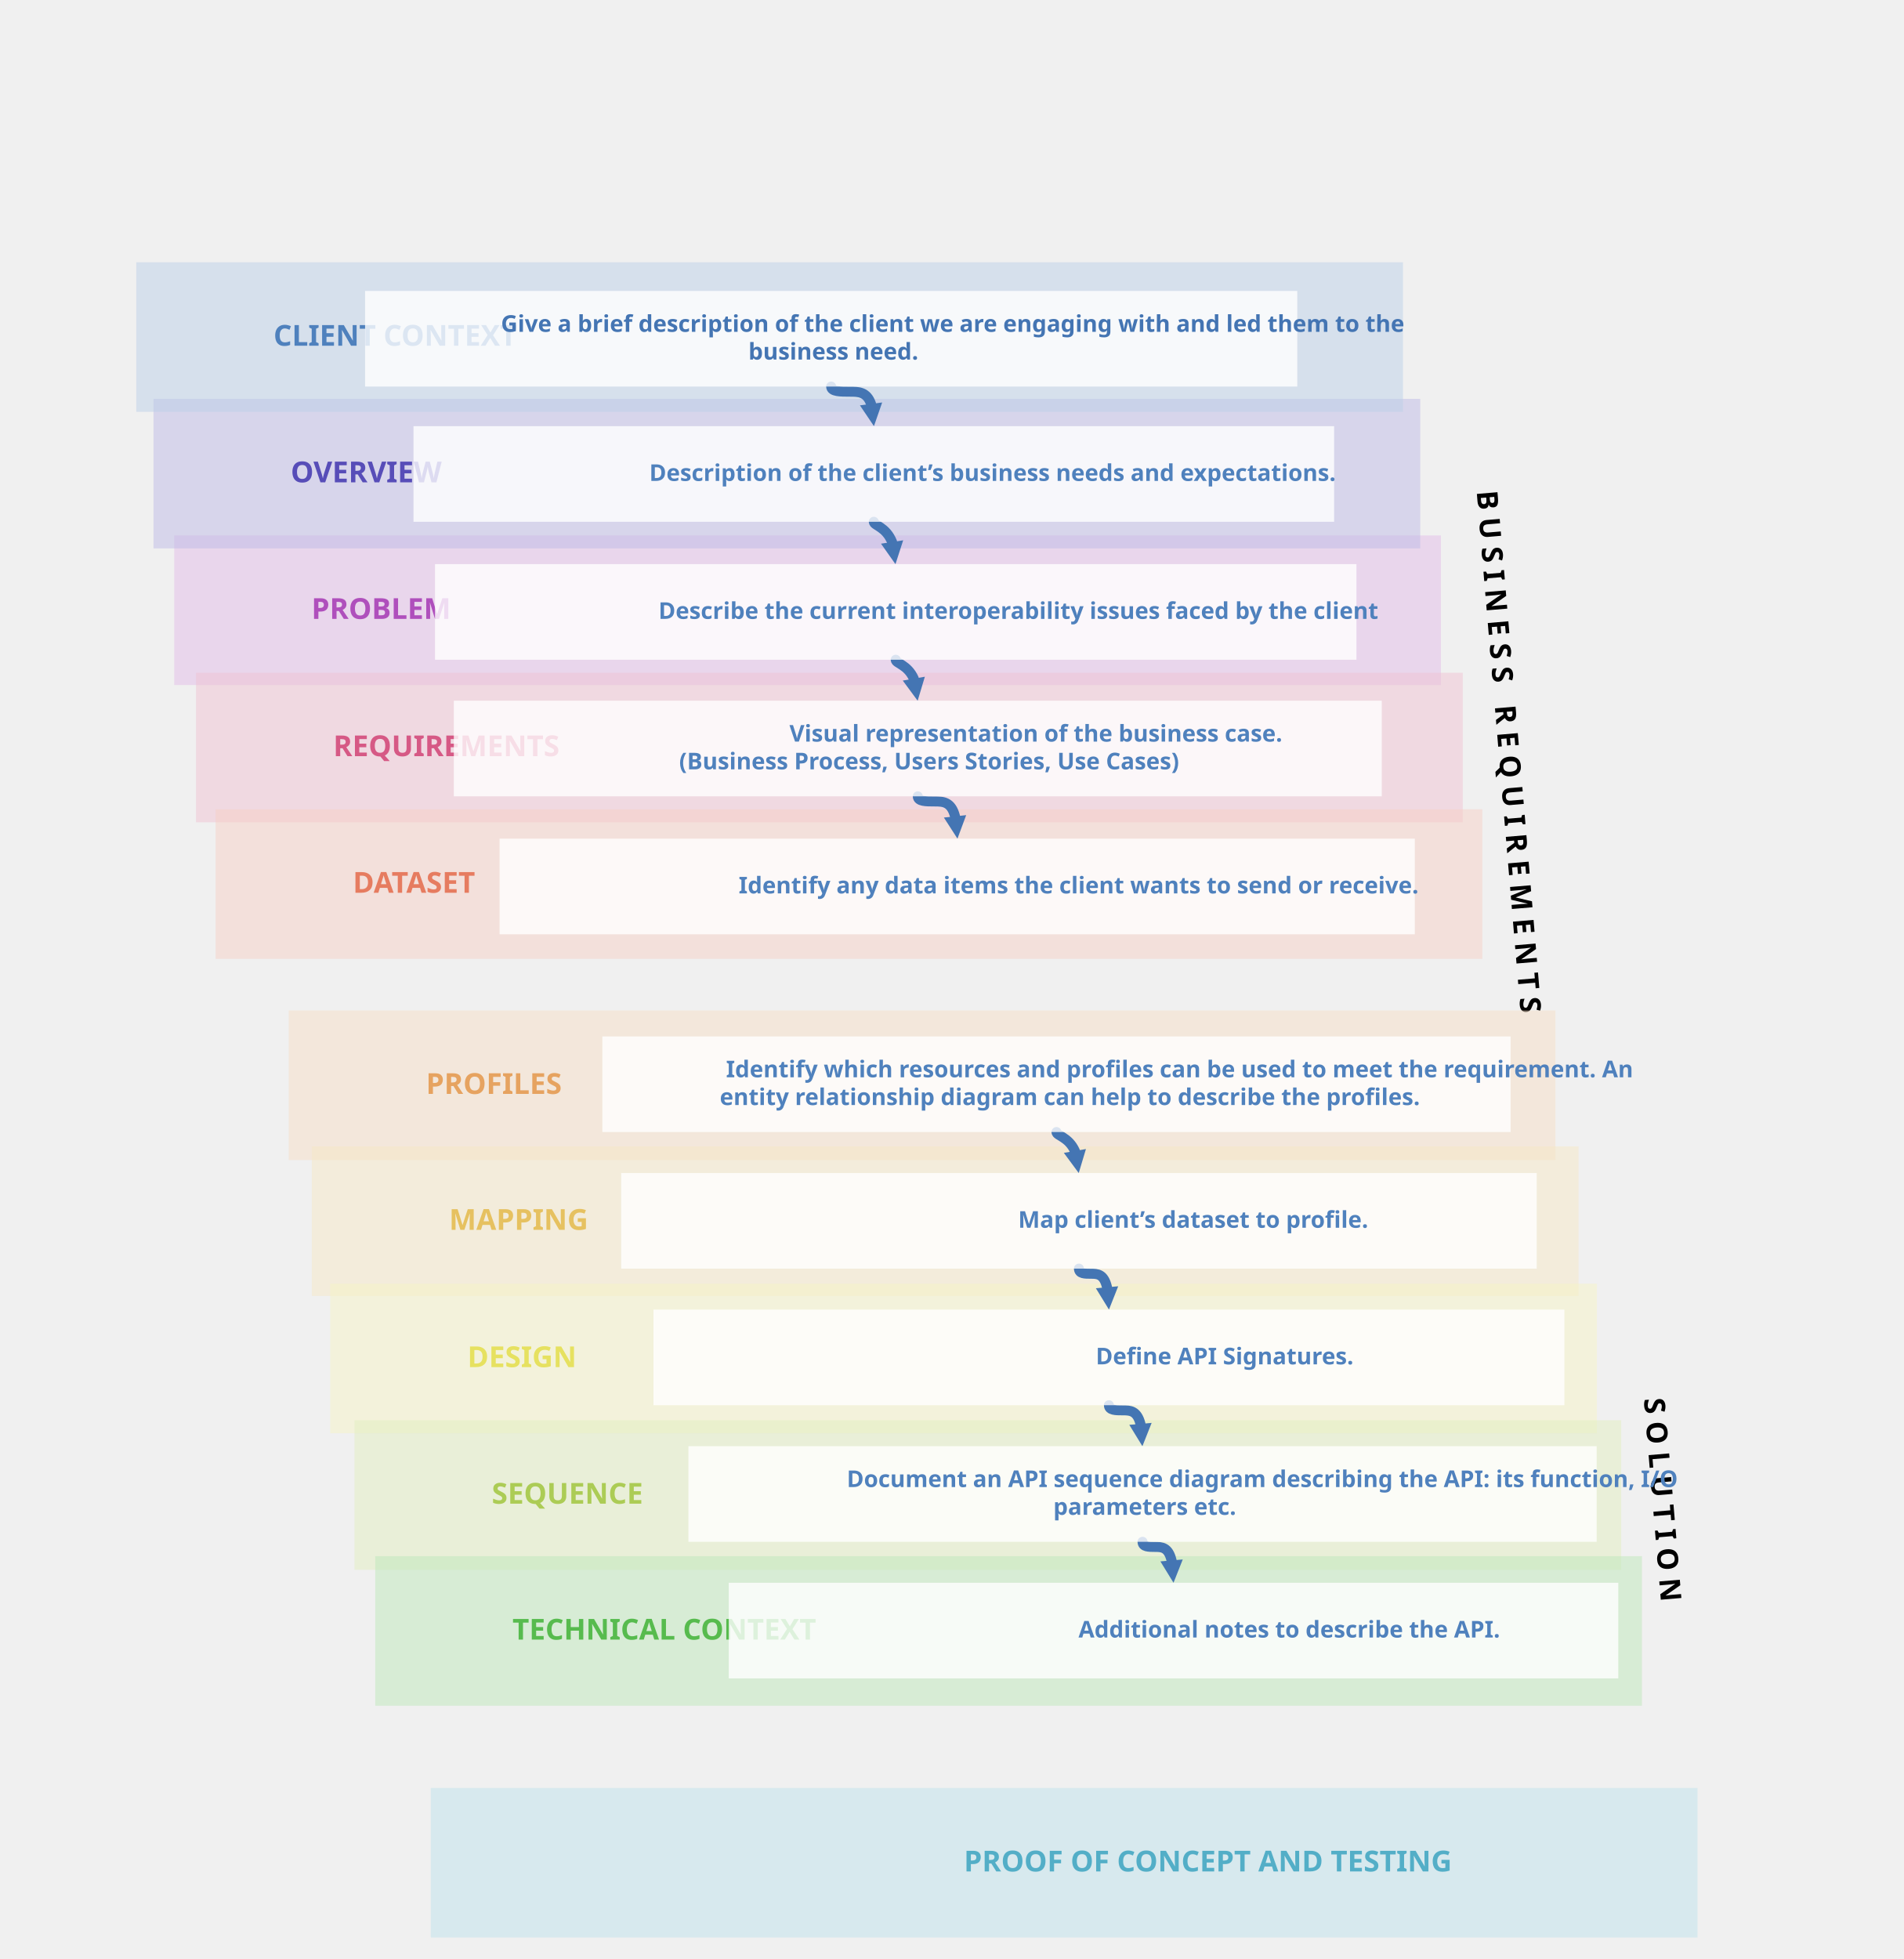
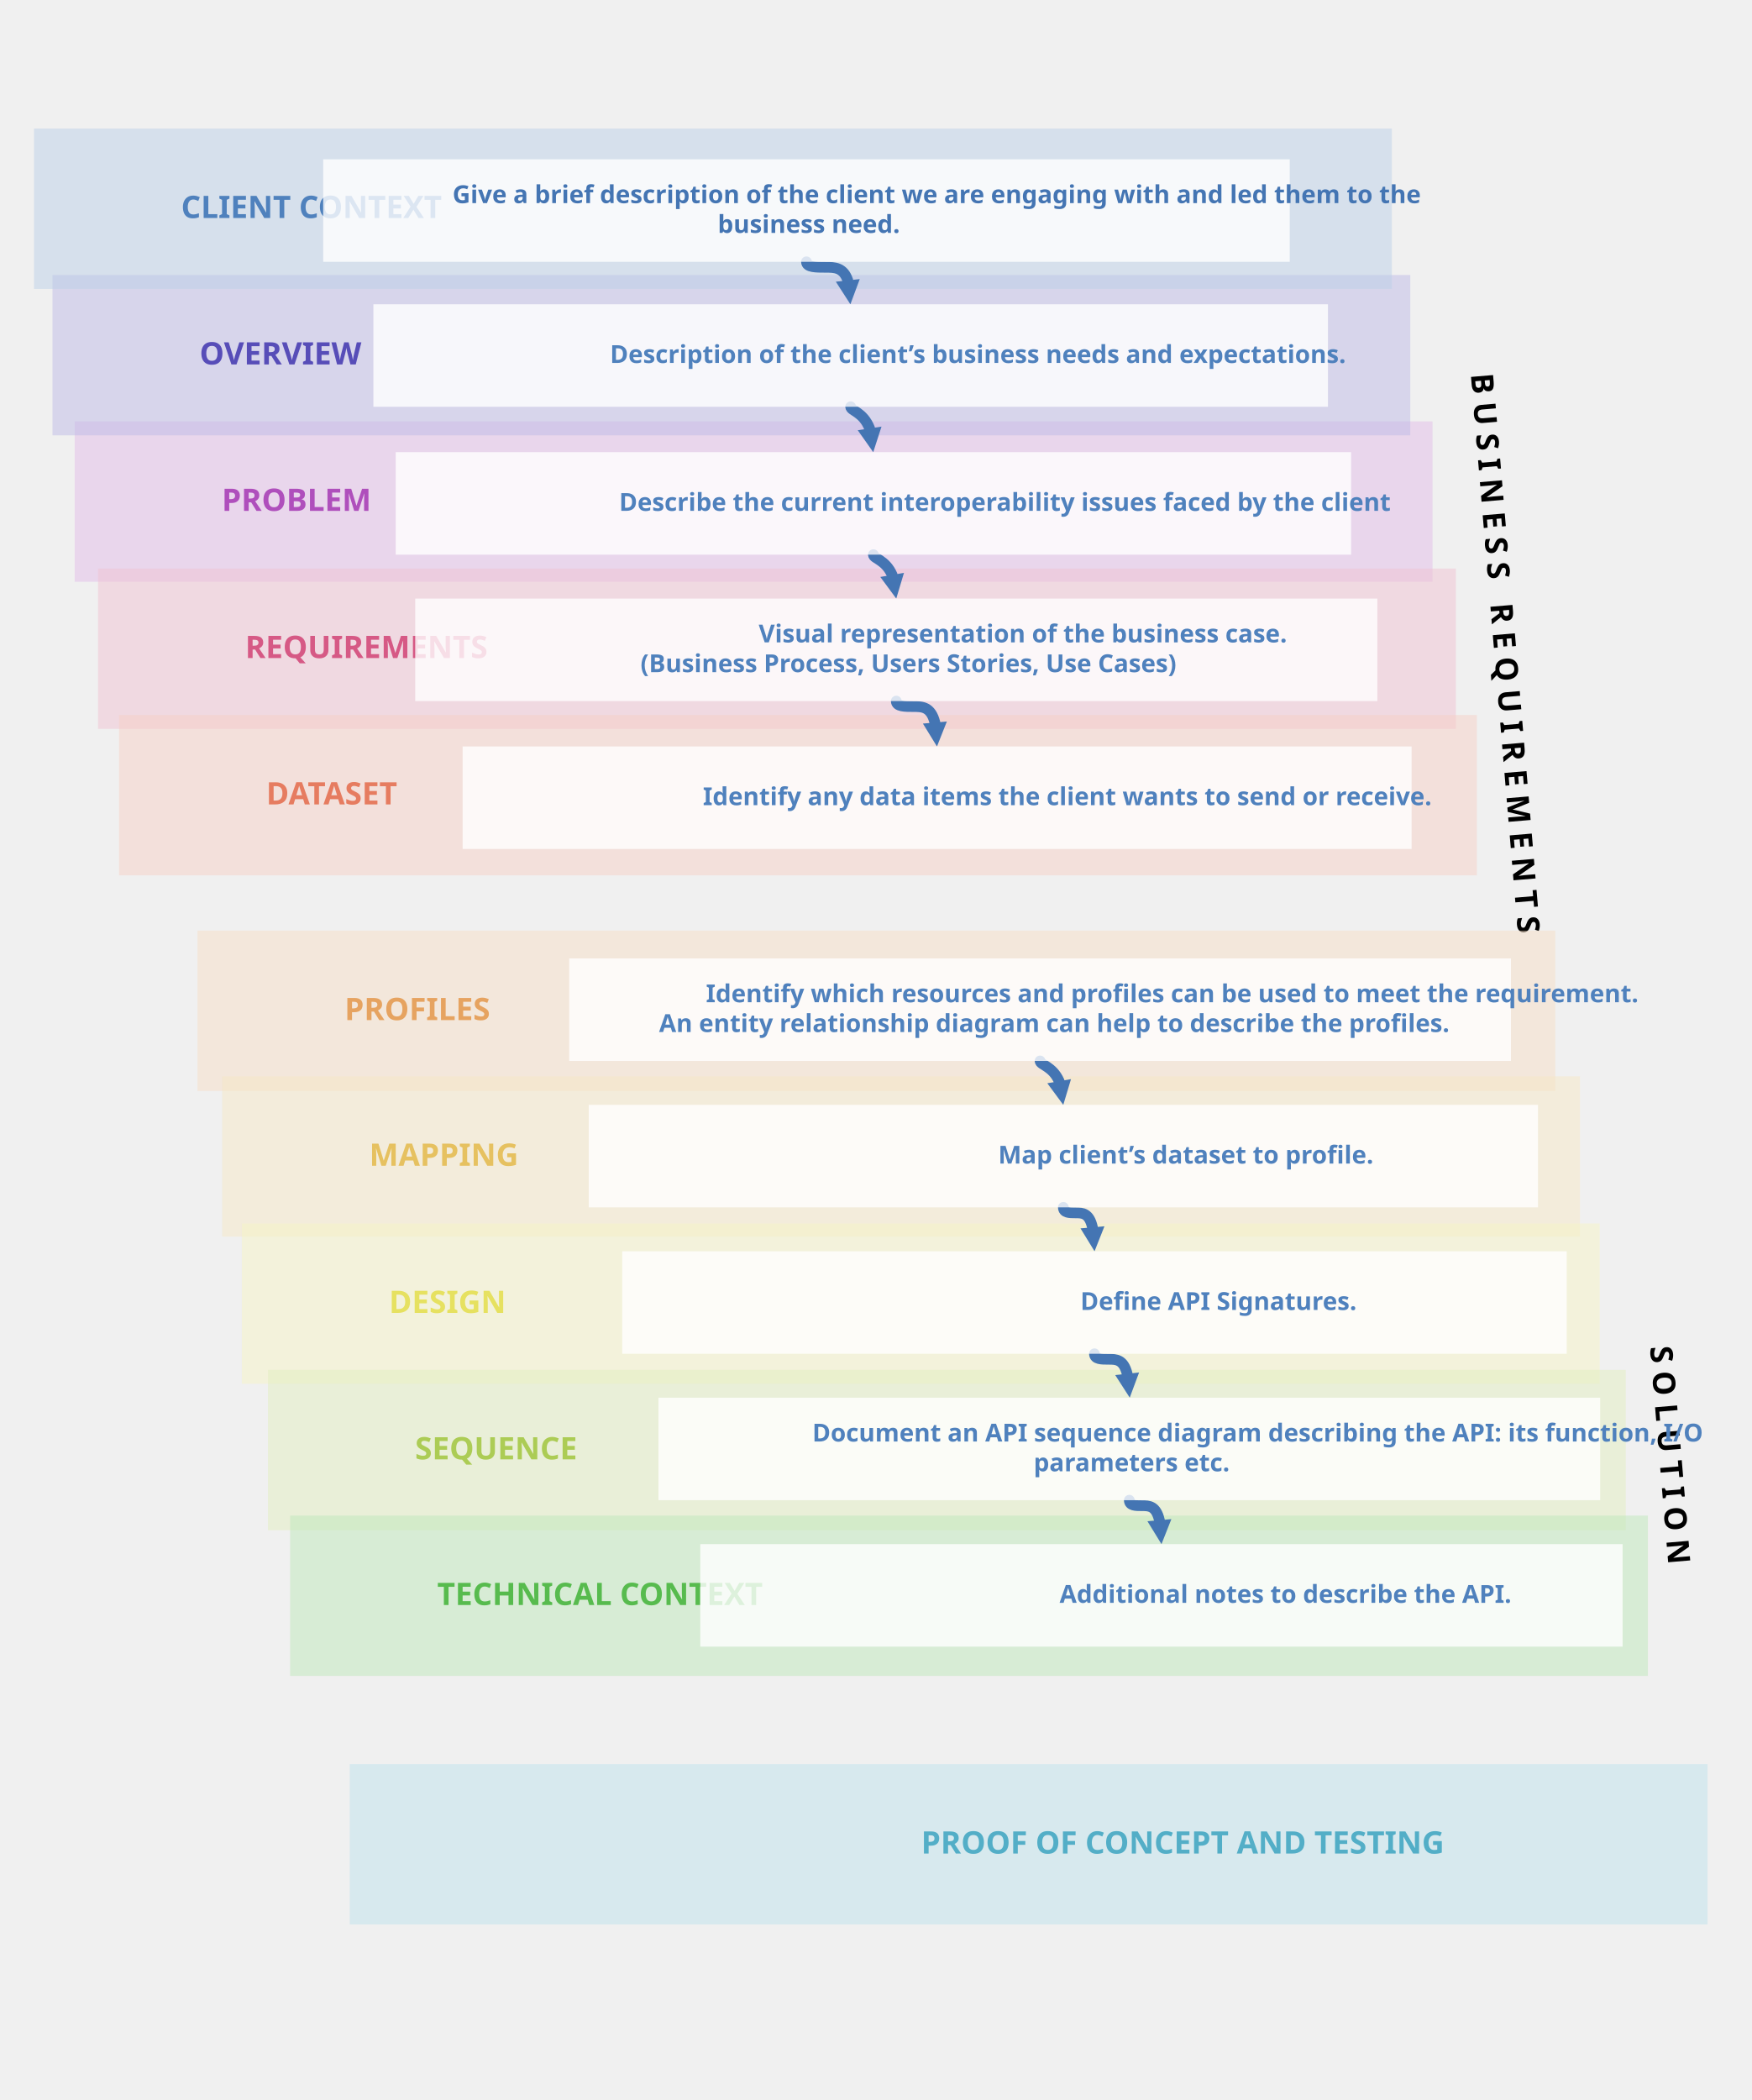
- <svg xmlns="http://www.w3.org/2000/svg" xmlns:ns1="http://schemas.microsoft.com/visio/2003/SVGExtensions/" xmlns:xlink="http://www.w3.org/1999/xlink" width="54.874in" height="56.465in" viewBox="0 0 3950.93 4065.45" xml:space="preserve" color-interpolation-filters="sRGB" class="st31">
+ <svg xmlns="http://www.w3.org/2000/svg" xmlns:ns1="http://schemas.microsoft.com/visio/2003/SVGExtensions/" xmlns:xlink="http://www.w3.org/1999/xlink" width="47.106in" height="56.465in" viewBox="0 0 3391.65 4065.45" xml:space="preserve" color-interpolation-filters="sRGB" class="st31">
  <ns1:documentProperties ns1:langID="2057" ns1:metric="true" ns1:viewMarkup="false">
    <ns1:userDefs>
      <ns1:ud ns1:nameU="msvNoAutoConnect" ns1:val="VT0(1):26" />
    </ns1:userDefs>
  </ns1:documentProperties>
  <style type="text/css">
	
		.st1 {fill:#bee2ec;fill-opacity:0.5;stroke:none;stroke-linecap:round;stroke-linejoin:round;stroke-width:0.24}
		.st2 {fill:#53aec7;font-family:Century Gothic;font-size:5em;font-weight:bold}
		.st3 {fill:#e3bce9;fill-opacity:0.5;stroke:none;stroke-linecap:round;stroke-linejoin:round;stroke-width:0.24}
		.st4 {fill:#af4fbc;font-family:Century Gothic;font-size:5em;font-weight:bold}
		.st5 {fill:#bfbae7;fill-opacity:0.5;stroke:none;stroke-linecap:round;stroke-linejoin:round;stroke-width:0.24}
		.st6 {fill:#574db8;font-family:Century Gothic;font-size:5em;font-weight:bold}
		.st7 {fill:#bcd0e9;fill-opacity:0.5;stroke:none;stroke-linecap:round;stroke-linejoin:round;stroke-width:0.24}
		.st8 {fill:#4f81bd;font-family:Century Gothic;font-size:5em;font-weight:bold}
		.st9 {marker-end:url(#mrkr4-18);stroke:#4475b3;stroke-linecap:round;stroke-linejoin:round;stroke-width:20.75}
		.st10 {fill:#4475b3;fill-opacity:1;stroke:#4475b3;stroke-opacity:1;stroke-width:0.892}
		.st11 {fill:#f1c2d3;fill-opacity:0.5;stroke:none;stroke-linecap:round;stroke-linejoin:round;stroke-width:0.24}
		.st12 {fill:#d65985;font-family:Century Gothic;font-size:5em;font-weight:bold}
		.st13 {fill:#f7d1c7;fill-opacity:0.5;stroke:none;stroke-linecap:round;stroke-linejoin:round;stroke-width:0.24}
		.st14 {fill:#e67c60;font-family:Century Gothic;font-size:5em;font-weight:bold}
		.st15 {fill:none;stroke:none;stroke-linecap:round;stroke-linejoin:round;stroke-width:0.75}
		.st16 {fill:#000000;font-family:Century Gothic;font-size:5em;font-weight:bold}
		.st17 {fill:#ffffff;fill-opacity:0.8;stroke:none;stroke-linecap:round;stroke-linejoin:round;stroke-width:0.24}
		.st18 {fill:#4475b3;font-family:Century Gothic;font-size:4em;font-weight:bold}
		.st19 {font-size:1em}
		.st20 {fill:#4f81bd;font-family:Century Gothic;font-size:4em;font-weight:bold}
		.st21 {fill:#f7dfc7;fill-opacity:0.5;stroke:none;stroke-linecap:round;stroke-linejoin:round;stroke-width:0.24}
		.st22 {fill:#e6a360;font-family:Century Gothic;font-size:5em;font-weight:bold}
		.st23 {fill:#f7e9c7;fill-opacity:0.5;stroke:none;stroke-linecap:round;stroke-linejoin:round;stroke-width:0.24}
		.st24 {fill:#e6c160;font-family:Century Gothic;font-size:5em;font-weight:bold}
		.st25 {fill:#f7f5c7;fill-opacity:0.5;stroke:none;stroke-linecap:round;stroke-linejoin:round;stroke-width:0.24}
		.st26 {fill:#e6e160;font-family:Century Gothic;font-size:5em;font-weight:bold}
		.st27 {fill:#e2eec0;fill-opacity:0.5;stroke:none;stroke-linecap:round;stroke-linejoin:round;stroke-width:0.24}
		.st28 {fill:#accc55;font-family:Century Gothic;font-size:5em;font-weight:bold}
		.st29 {fill:#bfe8bb;fill-opacity:0.5;stroke:none;stroke-linecap:round;stroke-linejoin:round;stroke-width:0.24}
		.st30 {fill:#57bb4e;font-family:Century Gothic;font-size:5em;font-weight:bold}
		.st31 {fill:none;fill-rule:evenodd;font-size:12px;overflow:visible;stroke-linecap:square;stroke-miterlimit:3}
	
	</style>
  <defs id="Markers">
    <g id="lend4">
      <path d="M 2 1 L 0 0 L 2 -1 L 2 1 " style="stroke:none" />
    </g>
    <marker id="mrkr4-18" class="st10" ns1:arrowType="4" ns1:arrowSize="2" ns1:setback="2.22046" refX="-2.22" orient="auto" markerUnits="strokeWidth" overflow="visible">
      <use xlink:href="#lend4" transform="scale(-1.121446,-1.121446) " />
    </marker>
  </defs>
  <g ns1:mID="0" ns1:index="1" ns1:groupContext="foregroundPage">
    <ns1:pageProperties ns1:drawingScale="0.0393701" ns1:pageScale="0.0393701" ns1:drawingUnits="24" ns1:shadowOffsetX="8.50394" ns1:shadowOffsetY="-8.50394" />
    <ns1:layer ns1:name="Connector" ns1:index="0" />
    <ns1:layer ns1:name="SwimLanes" ns1:index="1" />
-     <g id="shape240-1" ns1:mID="240" ns1:groupContext="shape" ns1:layerMember="1" transform="translate(894.132,-44.5039)">
+     <g id="shape240-1" ns1:mID="240" ns1:groupContext="shape" ns1:layerMember="1" transform="translate(677.161,-339.876)">
      <ns1:userDefs>
        <ns1:ud ns1:nameU="visVersion" ns1:val="VT0(15):26" />
      </ns1:userDefs>
      <ns1:textBlock ns1:margins="rect(4,4,4,4)" ns1:tabSpace="42.5197" />
      <ns1:textRect cx="1314.5" cy="3910.25" width="2629.01" height="310.394" />
      <rect x="0" y="3755.06" width="2629" height="310.394" class="st1" />
      <text x="825.6" y="3928.25" class="st2" ns1:langID="2057">
        <ns1:paragraph ns1:horizAlign="1" />
        <ns1:tabList />PROOF OF CONCEPT AND TESTING</text>
    </g>
-     <g id="shape222-4" ns1:mID="222" ns1:groupContext="shape" ns1:layerMember="1" transform="translate(361.563,-2643.87)">
+     <g id="shape222-4" ns1:mID="222" ns1:groupContext="shape" ns1:layerMember="1" transform="translate(144.592,-2939.25)">
      <ns1:userDefs>
        <ns1:ud ns1:nameU="visVersion" ns1:val="VT0(15):26" />
      </ns1:userDefs>
      <ns1:textBlock ns1:margins="rect(4,4,4,4)" ns1:tabSpace="42.5197" />
      <ns1:textRect cx="1314.5" cy="3910.25" width="2629.01" height="310.394" />
      <rect x="0" y="3755.06" width="2629" height="310.394" class="st3" />
      <text x="4" y="3928.25" class="st4" ns1:langID="2057">
        <ns1:paragraph />
        <ns1:tabList />PROBLEM</text>
    </g>
-     <g id="shape214-7" ns1:mID="214" ns1:groupContext="shape" ns1:layerMember="1" transform="translate(318.588,-2927.34)">
+     <g id="shape214-7" ns1:mID="214" ns1:groupContext="shape" ns1:layerMember="1" transform="translate(101.617,-3222.71)">
      <ns1:userDefs>
        <ns1:ud ns1:nameU="visVersion" ns1:val="VT0(15):26" />
      </ns1:userDefs>
      <ns1:textBlock ns1:margins="rect(4,4,4,4)" ns1:tabSpace="42.5197" />
      <ns1:textRect cx="1314.5" cy="3910.25" width="2629.01" height="310.394" />
      <rect x="0" y="3755.06" width="2629" height="310.394" class="st5" />
      <text x="4" y="3928.25" class="st6" ns1:langID="2057">
        <ns1:paragraph />
        <ns1:tabList />OVERVIEW</text>
    </g>
-     <g id="shape208-10" ns1:mID="208" ns1:groupContext="shape" ns1:layerMember="1" transform="translate(282.865,-3210.8)">
+     <g id="shape208-10" ns1:mID="208" ns1:groupContext="shape" ns1:layerMember="1" transform="translate(65.8938,-3506.17)">
      <ns1:userDefs>
        <ns1:ud ns1:nameU="visVersion" ns1:val="VT0(15):26" />
      </ns1:userDefs>
      <ns1:textBlock ns1:margins="rect(4,4,4,4)" ns1:tabSpace="42.5197" />
      <ns1:textRect cx="1314.5" cy="3910.25" width="2629.01" height="310.394" />
      <rect x="0" y="3755.06" width="2629" height="310.394" class="st7" />
      <text x="4" y="3928.25" class="st8" ns1:langID="2057">
        <ns1:paragraph />
        <ns1:tabList />CLIENT CONTEXT</text>
    </g>
-     <g id="shape29-13" ns1:mID="29" ns1:groupContext="shape" ns1:layerMember="0" transform="translate(1725.05,-3263.24)">
-       <path d="M0 4065.45 C0 4076.08 19.43 4076.08 38.87 4076.08 C56.43 4076.08 74 4076.08 82.76 4101.47 L82.82 4101.93" class="st9" />
-     </g>
-     <g id="shape233-19" ns1:mID="233" ns1:groupContext="shape" ns1:layerMember="1" transform="translate(406.848,-2358.99)">
+     <g id="shape29-13" ns1:mID="29" ns1:groupContext="shape" ns1:layerMember="0" transform="translate(1561.49,-3558.62)">
+       <path d="M0 4065.45 C0 4076.08 18.66 4076.08 37.32 4076.08 C54.41 4076.08 71.49 4076.08 80.02 4101.45 L80.07 4101.91" class="st9" />
+     </g>
+     <g id="shape233-19" ns1:mID="233" ns1:groupContext="shape" ns1:layerMember="1" transform="translate(189.877,-2654.36)">
      <ns1:userDefs>
        <ns1:ud ns1:nameU="visVersion" ns1:val="VT0(15):26" />
      </ns1:userDefs>
      <ns1:textBlock ns1:margins="rect(4,4,4,4)" ns1:tabSpace="42.5197" />
      <ns1:textRect cx="1314.5" cy="3910.25" width="2629.01" height="310.394" />
      <rect x="0" y="3755.06" width="2629" height="310.394" class="st11" />
      <text x="4" y="3928.25" class="st12" ns1:langID="2057">
        <ns1:paragraph />
        <ns1:tabList />REQUIREMENTS</text>
    </g>
-     <g id="shape234-22" ns1:mID="234" ns1:groupContext="shape" ns1:layerMember="1" transform="translate(447.513,-2075.53)">
+     <g id="shape234-22" ns1:mID="234" ns1:groupContext="shape" ns1:layerMember="1" transform="translate(230.542,-2370.9)">
      <ns1:userDefs>
        <ns1:ud ns1:nameU="visVersion" ns1:val="VT0(15):26" />
      </ns1:userDefs>
      <ns1:textBlock ns1:margins="rect(4,4,4,4)" ns1:tabSpace="42.5197" />
      <ns1:textRect cx="1314.5" cy="3910.25" width="2629.01" height="310.394" />
      <rect x="0" y="3755.06" width="2629" height="310.394" class="st13" />
      <text x="4" y="3928.25" class="st14" ns1:langID="2057">
        <ns1:paragraph />
        <ns1:tabList />DATASET</text>
    </g>
-     <g id="shape252-25" ns1:mID="252" ns1:groupContext="shape" transform="translate(6985.73,197.371) rotate(85.175)">
+     <g id="shape252-25" ns1:mID="252" ns1:groupContext="shape" transform="translate(6768.76,-98.0003) rotate(85.175)">
      <ns1:textBlock ns1:margins="rect(4,4,4,4)" ns1:tabSpace="42.5197" />
      <ns1:textRect cx="726.427" cy="3958.27" width="1452.86" height="214.358" />
      <rect x="0" y="3851.09" width="1452.85" height="214.358" class="st15" />
      <text x="208.78" y="3976.27" class="st16" ns1:langID="2057">
        <ns1:paragraph ns1:horizAlign="1" />
        <ns1:tabList />B U S I N E S S   R E Q U I R E M E N T S</text>
    </g>
-     <g id="shape257-28" ns1:mID="257" ns1:groupContext="shape" ns1:layerMember="0" transform="translate(1813.55,-2982.61)">
-       <path d="M0 4065.45 C0 4073.33 25.01 4075.37 37.94 4107.4 L38.01 4107.86" class="st9" />
-     </g>
-     <g id="shape259-33" ns1:mID="259" ns1:groupContext="shape" ns1:layerMember="0" transform="translate(1859.03,-2696.31)">
-       <path d="M0 4065.45 C0 4073.2 24.34 4075.3 37.54 4104.69 L37.62 4105.15" class="st9" />
-     </g>
-     <g id="shape261-38" ns1:mID="261" ns1:groupContext="shape" ns1:layerMember="0" transform="translate(1904.83,-2412.85)">
-       <path d="M0 4065.45 C0 4076.08 17.29 4076.08 34.58 4076.08 C51.97 4076.08 69.35 4076.08 77.29 4107 L77.34 4107.46" class="st9" />
-     </g>
-     <g id="shape255-43" ns1:mID="255" ns1:groupContext="shape" transform="translate(757.701,-3263.24)">
+     <g id="shape257-28" ns1:mID="257" ns1:groupContext="shape" ns1:layerMember="0" transform="translate(1647.1,-3277.99)">
+       <path d="M0 4065.45 C0 4073.33 24.17 4075.37 36.68 4107.36 L36.75 4107.82" class="st9" />
+     </g>
+     <g id="shape259-33" ns1:mID="259" ns1:groupContext="shape" ns1:layerMember="0" transform="translate(1691.09,-2991.69)">
+       <path d="M0 4065.45 C0 4073.19 23.52 4075.3 36.29 4104.64 L36.37 4105.1" class="st9" />
+     </g>
+     <g id="shape261-38" ns1:mID="261" ns1:groupContext="shape" ns1:layerMember="0" transform="translate(1735.4,-2708.22)">
+       <path d="M0 4065.45 C-0 4076.08 16.58 4076.08 33.16 4076.08 C50.08 4076.08 67 4076.08 74.74 4106.99 L74.78 4107.45" class="st9" />
+     </g>
+     <g id="shape255-43" ns1:mID="255" ns1:groupContext="shape" transform="translate(625.769,-3558.62)">
      <ns1:userDefs>
        <ns1:ud ns1:nameU="visVersion" ns1:val="VT0(15):26" />
      </ns1:userDefs>
      <ns1:textBlock ns1:margins="rect(22,22,22,22)" ns1:tabSpace="42.5197" />
-       <ns1:textRect cx="967.353" cy="3966.24" width="1934.71" height="198.425" />
-       <rect x="0" y="3867.02" width="1934.71" height="198.425" class="st17" />
-       <text x="57.36" y="3951.84" class="st18" ns1:langID="2057">
-         <ns1:paragraph ns1:horizAlign="1" />
-         <ns1:tabList />Give a brief description of the client we are engaging with and led them to the <tspan x="795.51" dy="1.2em" class="st19">business need.</tspan>
+       <ns1:textRect cx="935.725" cy="3966.24" width="1871.46" height="198.425" />
+       <rect x="0" y="3867.02" width="1871.45" height="198.425" class="st17" />
+       <text x="25.73" y="3951.84" class="st18" ns1:langID="2057">
+         <ns1:paragraph ns1:horizAlign="1" />
+         <ns1:tabList />Give a brief description of the client we are engaging with and led them to the <tspan x="763.88" dy="1.2em" class="st19">business need.</tspan>
      </text>
    </g>
-     <g id="shape256-47" ns1:mID="256" ns1:groupContext="shape" transform="translate(858.18,-2982.61)">
-       <ns1:userDefs>
-         <ns1:ud ns1:nameU="visVersion" ns1:val="VT0(15):26" />
-       </ns1:userDefs>
-       <ns1:textBlock ns1:margins="rect(12,12,12,12)" ns1:tabSpace="42.5197" />
-       <ns1:textRect cx="955.369" cy="3966.24" width="1910.74" height="198.425" />
-       <rect x="0" y="3867.02" width="1910.74" height="198.425" class="st17" />
-       <text x="264.68" y="3980.64" class="st20" ns1:langID="2057">
+     <g id="shape256-47" ns1:mID="256" ns1:groupContext="shape" transform="translate(722.963,-3277.99)">
+       <ns1:userDefs>
+         <ns1:ud ns1:nameU="visVersion" ns1:val="VT0(15):26" />
+       </ns1:userDefs>
+       <ns1:textBlock ns1:margins="rect(12,12,12,12)" ns1:tabSpace="42.5197" />
+       <ns1:textRect cx="924.133" cy="3966.24" width="1848.27" height="198.425" />
+       <rect x="0" y="3867.02" width="1848.27" height="198.425" class="st17" />
+       <text x="233.44" y="3980.64" class="st20" ns1:langID="2057">
        <ns1:paragraph ns1:horizAlign="1" />
        <ns1:tabList />Description of the client’s business needs and expectations.</text>
    </g>
-     <g id="shape258-50" ns1:mID="258" ns1:groupContext="shape" transform="translate(902.837,-2696.31)">
-       <ns1:userDefs>
-         <ns1:ud ns1:nameU="visVersion" ns1:val="VT0(15):26" />
-       </ns1:userDefs>
-       <ns1:textBlock ns1:margins="rect(12,12,12,12)" ns1:tabSpace="42.5197" />
-       <ns1:textRect cx="956.189" cy="3966.24" width="1912.38" height="198.425" />
-       <rect x="0" y="3867.02" width="1912.38" height="198.425" class="st17" />
-       <text x="239.12" y="3980.64" class="st20" ns1:langID="2057">
+     <g id="shape258-50" ns1:mID="258" ns1:groupContext="shape" transform="translate(766.16,-2991.69)">
+       <ns1:userDefs>
+         <ns1:ud ns1:nameU="visVersion" ns1:val="VT0(15):26" />
+       </ns1:userDefs>
+       <ns1:textBlock ns1:margins="rect(12,12,12,12)" ns1:tabSpace="42.5197" />
+       <ns1:textRect cx="924.926" cy="3966.24" width="1849.86" height="198.425" />
+       <rect x="0" y="3867.02" width="1849.85" height="198.425" class="st17" />
+       <text x="207.85" y="3980.64" class="st20" ns1:langID="2057">
        <ns1:paragraph ns1:horizAlign="1" />
        <ns1:tabList />Describe the current interoperability issues faced by the client</text>
    </g>
-     <g id="shape262-53" ns1:mID="262" ns1:groupContext="shape" transform="translate(1036.81,-2126.55)">
+     <g id="shape262-53" ns1:mID="262" ns1:groupContext="shape" transform="translate(895.752,-2421.92)">
      <ns1:userDefs>
        <ns1:ud ns1:nameU="visVersion" ns1:val="VT0(15):26" />
      </ns1:userDefs>
      <ns1:textBlock ns1:margins="rect(22,22,22,22)" ns1:tabSpace="42.5197" />
-       <ns1:textRect cx="949.787" cy="3966.24" width="1899.58" height="198.425" />
-       <rect x="0" y="3867.02" width="1899.57" height="198.425" class="st17" />
-       <text x="271.61" y="3980.64" class="st20" ns1:langID="2057">
+       <ns1:textRect cx="918.733" cy="3966.24" width="1837.47" height="198.425" />
+       <rect x="0" y="3867.02" width="1837.47" height="198.425" class="st17" />
+       <text x="240.56" y="3980.64" class="st20" ns1:langID="2057">
        <ns1:paragraph ns1:horizAlign="1" />
        <ns1:tabList />Identify any data items the client wants to send or receive.</text>
    </g>
-     <g id="shape260-56" ns1:mID="260" ns1:groupContext="shape" transform="translate(941.912,-2412.85)">
-       <ns1:userDefs>
-         <ns1:ud ns1:nameU="visVersion" ns1:val="VT0(15):26" />
-       </ns1:userDefs>
-       <ns1:textBlock ns1:margins="rect(12,12,12,12)" ns1:tabSpace="42.5197" />
-       <ns1:textRect cx="962.922" cy="3966.24" width="1925.85" height="198.425" />
-       <rect x="0" y="3867.02" width="1925.84" height="198.425" class="st17" />
-       <text x="471.91" y="3951.84" class="st20" ns1:langID="2057">
+     <g id="shape260-56" ns1:mID="260" ns1:groupContext="shape" transform="translate(803.958,-2708.22)">
+       <ns1:userDefs>
+         <ns1:ud ns1:nameU="visVersion" ns1:val="VT0(15):26" />
+       </ns1:userDefs>
+       <ns1:textBlock ns1:margins="rect(12,12,12,12)" ns1:tabSpace="42.5197" />
+       <ns1:textRect cx="931.439" cy="3966.24" width="1862.88" height="198.425" />
+       <rect x="0" y="3867.02" width="1862.88" height="198.425" class="st17" />
+       <text x="440.42" y="3951.84" class="st20" ns1:langID="2057">
        <ns1:paragraph ns1:horizAlign="1" />
        <ns1:tabList />Visual representation of the business case.<ns1:newlineChar />
-         <tspan x="467.61" dy="1.2em" class="st19">(Business Process, Users Stories, Use Cases)</tspan>
+         <tspan x="436.12" dy="1.2em" class="st19">(Business Process, Users Stories, Use Cases)</tspan>
      </text>
    </g>
-     <g id="shape235-60" ns1:mID="235" ns1:groupContext="shape" ns1:layerMember="1" transform="translate(599.322,-1658.06)">
+     <g id="shape235-60" ns1:mID="235" ns1:groupContext="shape" ns1:layerMember="1" transform="translate(382.351,-1953.44)">
      <ns1:userDefs>
        <ns1:ud ns1:nameU="visVersion" ns1:val="VT0(15):26" />
      </ns1:userDefs>
      <ns1:textBlock ns1:margins="rect(4,4,4,4)" ns1:tabSpace="42.5197" />
      <ns1:textRect cx="1314.5" cy="3910.25" width="2629.01" height="310.394" />
      <rect x="0" y="3755.06" width="2629" height="310.394" class="st21" />
      <text x="4" y="3928.25" class="st22" ns1:langID="2057">
        <ns1:paragraph />
        <ns1:tabList />PROFILES</text>
    </g>
-     <g id="shape236-63" ns1:mID="236" ns1:groupContext="shape" ns1:layerMember="1" transform="translate(647.185,-1376.02)">
+     <g id="shape236-63" ns1:mID="236" ns1:groupContext="shape" ns1:layerMember="1" transform="translate(430.215,-1671.39)">
      <ns1:userDefs>
        <ns1:ud ns1:nameU="visVersion" ns1:val="VT0(15):26" />
      </ns1:userDefs>
      <ns1:textBlock ns1:margins="rect(4,4,4,4)" ns1:tabSpace="42.5197" />
      <ns1:textRect cx="1314.5" cy="3910.25" width="2629.01" height="310.394" />
      <rect x="0" y="3755.06" width="2629" height="310.394" class="st23" />
      <text x="4" y="3928.25" class="st24" ns1:langID="2057">
        <ns1:paragraph />
        <ns1:tabList />MAPPING</text>
    </g>
-     <g id="shape237-66" ns1:mID="237" ns1:groupContext="shape" ns1:layerMember="1" transform="translate(685.272,-1091.13)">
+     <g id="shape237-66" ns1:mID="237" ns1:groupContext="shape" ns1:layerMember="1" transform="translate(468.301,-1386.51)">
      <ns1:userDefs>
        <ns1:ud ns1:nameU="visVersion" ns1:val="VT0(15):26" />
      </ns1:userDefs>
      <ns1:textBlock ns1:margins="rect(4,4,4,4)" ns1:tabSpace="42.5197" />
      <ns1:textRect cx="1314.5" cy="3910.25" width="2629.01" height="310.394" />
      <rect x="0" y="3755.06" width="2629" height="310.394" class="st25" />
      <text x="4" y="3928.25" class="st26" ns1:langID="2057">
        <ns1:paragraph />
        <ns1:tabList />DESIGN</text>
    </g>
-     <g id="shape238-69" ns1:mID="238" ns1:groupContext="shape" ns1:layerMember="1" transform="translate(735.768,-807.67)">
+     <g id="shape238-69" ns1:mID="238" ns1:groupContext="shape" ns1:layerMember="1" transform="translate(518.797,-1103.04)">
      <ns1:userDefs>
        <ns1:ud ns1:nameU="visVersion" ns1:val="VT0(15):26" />
      </ns1:userDefs>
      <ns1:textBlock ns1:margins="rect(4,4,4,4)" ns1:tabSpace="42.5197" />
      <ns1:textRect cx="1314.5" cy="3910.25" width="2629.01" height="310.394" />
      <rect x="0" y="3755.06" width="2629" height="310.394" class="st27" />
      <text x="4" y="3928.25" class="st28" ns1:langID="2057">
        <ns1:paragraph />
        <ns1:tabList />SEQUENCE</text>
    </g>
-     <g id="shape239-72" ns1:mID="239" ns1:groupContext="shape" ns1:layerMember="1" transform="translate(778.743,-525.623)">
+     <g id="shape239-72" ns1:mID="239" ns1:groupContext="shape" ns1:layerMember="1" transform="translate(561.772,-820.994)">
      <ns1:userDefs>
        <ns1:ud ns1:nameU="visVersion" ns1:val="VT0(15):26" />
      </ns1:userDefs>
      <ns1:textBlock ns1:margins="rect(4,4,4,4)" ns1:tabSpace="42.5197" />
      <ns1:textRect cx="1314.5" cy="3910.25" width="2629.01" height="310.394" />
      <rect x="0" y="3755.06" width="2629" height="310.394" class="st29" />
      <text x="4" y="3928.25" class="st30" ns1:langID="2057">
        <ns1:paragraph />
        <ns1:tabList />TECHNICAL CONTEXT</text>
    </g>
-     <g id="shape254-75" ns1:mID="254" ns1:groupContext="shape" transform="translate(7306.14,1765.97) rotate(85.175)">
+     <g id="shape254-75" ns1:mID="254" ns1:groupContext="shape" transform="translate(7089.17,1470.6) rotate(85.175)">
      <ns1:textBlock ns1:margins="rect(4,4,4,4)" ns1:tabSpace="42.5197" />
      <ns1:textRect cx="724.78" cy="3958.27" width="1449.56" height="214.358" />
      <rect x="0" y="3851.09" width="1449.56" height="214.358" class="st15" />
      <text x="524.45" y="3976.27" class="st16" ns1:langID="2057">
        <ns1:paragraph ns1:horizAlign="1" />
        <ns1:tabList />S O L U T I O N</text>
    </g>
-     <g id="shape266-78" ns1:mID="266" ns1:groupContext="shape" ns1:layerMember="0" transform="translate(2192.67,-1716.17)">
-       <path d="M0 4065.45 C0 4073.2 24.79 4075.3 38.22 4104.71 L38.3 4105.17" class="st9" />
-     </g>
-     <g id="shape268-83" ns1:mID="268" ns1:groupContext="shape" ns1:layerMember="0" transform="translate(2239.3,-1432.71)">
-       <path d="M0 4065.45 C-0 4076.08 12.27 4076.08 24.53 4076.08 C38.14 4076.08 51.76 4076.08 58.27 4104.12 L58.31 4104.58" class="st9" />
-     </g>
-     <g id="shape270-88" ns1:mID="270" ns1:groupContext="shape" ns1:layerMember="0" transform="translate(2301.52,-1149.24)">
-       <path d="M0 4065.45 C-0 4076.08 14.27 4076.08 28.54 4076.08 C43.44 4076.08 58.34 4076.08 65.46 4104.15 L65.5 4104.61" class="st9" />
-     </g>
-     <g id="shape272-93" ns1:mID="272" ns1:groupContext="shape" ns1:layerMember="0" transform="translate(2371.3,-865.78)">
-       <path d="M0 4065.45 C0 4076.08 12.81 4076.08 25.63 4076.08 C39.6 4076.08 53.56 4076.08 60.24 4104.13 L60.28 4104.59" class="st9" />
-     </g>
-     <g id="shape264-98" ns1:mID="264" ns1:groupContext="shape" transform="translate(1250.16,-1716.17)">
+     <g id="shape266-78" ns1:mID="266" ns1:groupContext="shape" ns1:layerMember="0" transform="translate(2013.82,-2011.55)">
+       <path d="M0 4065.45 C0 4073.2 23.96 4075.3 36.95 4104.67 L37.03 4105.13" class="st9" />
+     </g>
+     <g id="shape268-83" ns1:mID="268" ns1:groupContext="shape" ns1:layerMember="0" transform="translate(2058.92,-1728.08)">
+       <path d="M0 4065.45 C0 4076.08 11.73 4076.08 23.46 4076.08 C36.72 4076.08 49.99 4076.08 56.33 4104.11 L56.37 4104.57" class="st9" />
+     </g>
+     <g id="shape270-88" ns1:mID="270" ns1:groupContext="shape" ns1:layerMember="0" transform="translate(2119.11,-1444.62)">
+       <path d="M0 4065.45 C-0 4076.08 13.66 4076.08 27.32 4076.08 C41.83 4076.08 56.35 4076.08 63.28 4104.14 L63.33 4104.6" class="st9" />
+     </g>
+     <g id="shape272-93" ns1:mID="272" ns1:groupContext="shape" ns1:layerMember="0" transform="translate(2186.61,-1161.15)">
+       <path d="M0 4065.45 C0 4076.08 12.26 4076.08 24.52 4076.08 C38.12 4076.08 51.73 4076.08 58.24 4104.12 L58.28 4104.58" class="st9" />
+     </g>
+     <g id="shape264-98" ns1:mID="264" ns1:groupContext="shape" transform="translate(1102.13,-2011.55)">
      <ns1:userDefs>
        <ns1:ud ns1:nameU="visVersion" ns1:val="VT0(15):26" />
      </ns1:userDefs>
      <ns1:textBlock ns1:margins="rect(22,22,22,22)" ns1:tabSpace="42.5197" />
-       <ns1:textRect cx="942.509" cy="3966.24" width="1885.02" height="198.425" />
-       <rect x="0" y="3867.02" width="1885.02" height="198.425" class="st17" />
-       <text x="32.01" y="3951.84" class="st20" ns1:langID="2057">
-         <ns1:paragraph ns1:horizAlign="1" />
-         <ns1:tabList />Identify which resources and profiles can be used to meet the requirement. An <tspan x="243.68" dy="1.2em" class="st19">entity relationship diagram can help to describe the profiles.</tspan>
+       <ns1:textRect cx="911.694" cy="3966.24" width="1823.39" height="198.425" />
+       <rect x="0" y="3867.02" width="1823.39" height="198.425" class="st17" />
+       <text x="40.06" y="3951.84" class="st20" ns1:langID="2057">
+         <ns1:paragraph ns1:horizAlign="1" />
+         <ns1:tabList />Identify which resources and profiles can be used to meet the requirement. <tspan x="174" dy="1.2em" class="st19">An entity relationship diagram can help to describe the profiles.</tspan>
      </text>
    </g>
-     <g id="shape265-102" ns1:mID="265" ns1:groupContext="shape" transform="translate(1289.23,-1432.71)">
-       <ns1:userDefs>
-         <ns1:ud ns1:nameU="visVersion" ns1:val="VT0(15):26" />
-       </ns1:userDefs>
-       <ns1:textBlock ns1:margins="rect(12,12,12,12)" ns1:tabSpace="42.5197" />
-       <ns1:textRect cx="950.063" cy="3966.24" width="1900.13" height="198.425" />
-       <rect x="0" y="3867.02" width="1900.13" height="198.425" class="st17" />
-       <text x="599.23" y="3980.64" class="st20" ns1:langID="2057">
+     <g id="shape265-102" ns1:mID="265" ns1:groupContext="shape" transform="translate(1139.92,-1728.08)">
+       <ns1:userDefs>
+         <ns1:ud ns1:nameU="visVersion" ns1:val="VT0(15):26" />
+       </ns1:userDefs>
+       <ns1:textBlock ns1:margins="rect(12,12,12,12)" ns1:tabSpace="42.5197" />
+       <ns1:textRect cx="919" cy="3966.24" width="1838" height="198.425" />
+       <rect x="0" y="3867.02" width="1838" height="198.425" class="st17" />
+       <text x="568.16" y="3980.64" class="st20" ns1:langID="2057">
        <ns1:paragraph ns1:horizAlign="1" />
        <ns1:tabList />Map client’s dataset to profile.</text>
    </g>
-     <g id="shape267-105" ns1:mID="267" ns1:groupContext="shape" transform="translate(1356.22,-1149.24)">
-       <ns1:userDefs>
-         <ns1:ud ns1:nameU="visVersion" ns1:val="VT0(15):26" />
-       </ns1:userDefs>
-       <ns1:textBlock ns1:margins="rect(12,12,12,12)" ns1:tabSpace="42.5197" />
-       <ns1:textRect cx="945.3" cy="3966.24" width="1890.61" height="198.425" />
-       <rect x="0" y="3867.02" width="1890.6" height="198.425" class="st17" />
-       <text x="693.32" y="3980.64" class="st20" ns1:langID="2057">
+     <g id="shape267-105" ns1:mID="267" ns1:groupContext="shape" transform="translate(1204.72,-1444.62)">
+       <ns1:userDefs>
+         <ns1:ud ns1:nameU="visVersion" ns1:val="VT0(15):26" />
+       </ns1:userDefs>
+       <ns1:textBlock ns1:margins="rect(12,12,12,12)" ns1:tabSpace="42.5197" />
+       <ns1:textRect cx="914.393" cy="3966.24" width="1828.79" height="198.425" />
+       <rect x="0" y="3867.02" width="1828.79" height="198.425" class="st17" />
+       <text x="662.42" y="3980.64" class="st20" ns1:langID="2057">
        <ns1:paragraph ns1:horizAlign="1" />
        <ns1:tabList />Define API Signatures.</text>
    </g>
-     <g id="shape269-108" ns1:mID="269" ns1:groupContext="shape" transform="translate(1428.79,-865.78)">
+     <g id="shape269-108" ns1:mID="269" ns1:groupContext="shape" transform="translate(1274.91,-1161.15)">
      <ns1:userDefs>
        <ns1:ud ns1:nameU="visVersion" ns1:val="VT0(15):26" />
      </ns1:userDefs>
      <ns1:textBlock ns1:margins="rect(22,22,22,22)" ns1:tabSpace="42.5197" />
-       <ns1:textRect cx="942.509" cy="3966.24" width="1885.02" height="198.425" />
-       <rect x="0" y="3867.02" width="1885.02" height="198.425" class="st17" />
-       <text x="104.01" y="3951.84" class="st20" ns1:langID="2057">
-         <ns1:paragraph ns1:horizAlign="1" />
-         <ns1:tabList />Document an API sequence diagram describing the API: its function, I/O <tspan x="757.24" dy="1.2em" class="st19">parameters etc.</tspan>
+       <ns1:textRect cx="911.694" cy="3966.24" width="1823.39" height="198.425" />
+       <rect x="0" y="3867.02" width="1823.39" height="198.425" class="st17" />
+       <text x="73.19" y="3951.84" class="st20" ns1:langID="2057">
+         <ns1:paragraph ns1:horizAlign="1" />
+         <ns1:tabList />Document an API sequence diagram describing the API: its function, I/O <tspan x="726.42" dy="1.2em" class="st19">parameters etc.</tspan>
      </text>
    </g>
-     <g id="shape271-112" ns1:mID="271" ns1:groupContext="shape" transform="translate(1512.52,-582.316)">
-       <ns1:userDefs>
-         <ns1:ud ns1:nameU="visVersion" ns1:val="VT0(15):26" />
-       </ns1:userDefs>
-       <ns1:textBlock ns1:margins="rect(12,12,12,12)" ns1:tabSpace="42.5197" />
-       <ns1:textRect cx="923.076" cy="3966.24" width="1846.16" height="198.425" />
-       <rect x="0" y="3867.02" width="1846.15" height="198.425" class="st17" />
-       <text x="501.2" y="3980.64" class="st20" ns1:langID="2057">
+     <g id="shape271-112" ns1:mID="271" ns1:groupContext="shape" transform="translate(1355.91,-877.687)">
+       <ns1:userDefs>
+         <ns1:ud ns1:nameU="visVersion" ns1:val="VT0(15):26" />
+       </ns1:userDefs>
+       <ns1:textBlock ns1:margins="rect(12,12,12,12)" ns1:tabSpace="42.5197" />
+       <ns1:textRect cx="892.896" cy="3966.24" width="1785.8" height="198.425" />
+       <rect x="0" y="3867.02" width="1785.79" height="198.425" class="st17" />
+       <text x="471.02" y="3980.64" class="st20" ns1:langID="2057">
        <ns1:paragraph ns1:horizAlign="1" />
        <ns1:tabList />Additional notes to describe the API.</text>
    </g>
  </g>
</svg>
